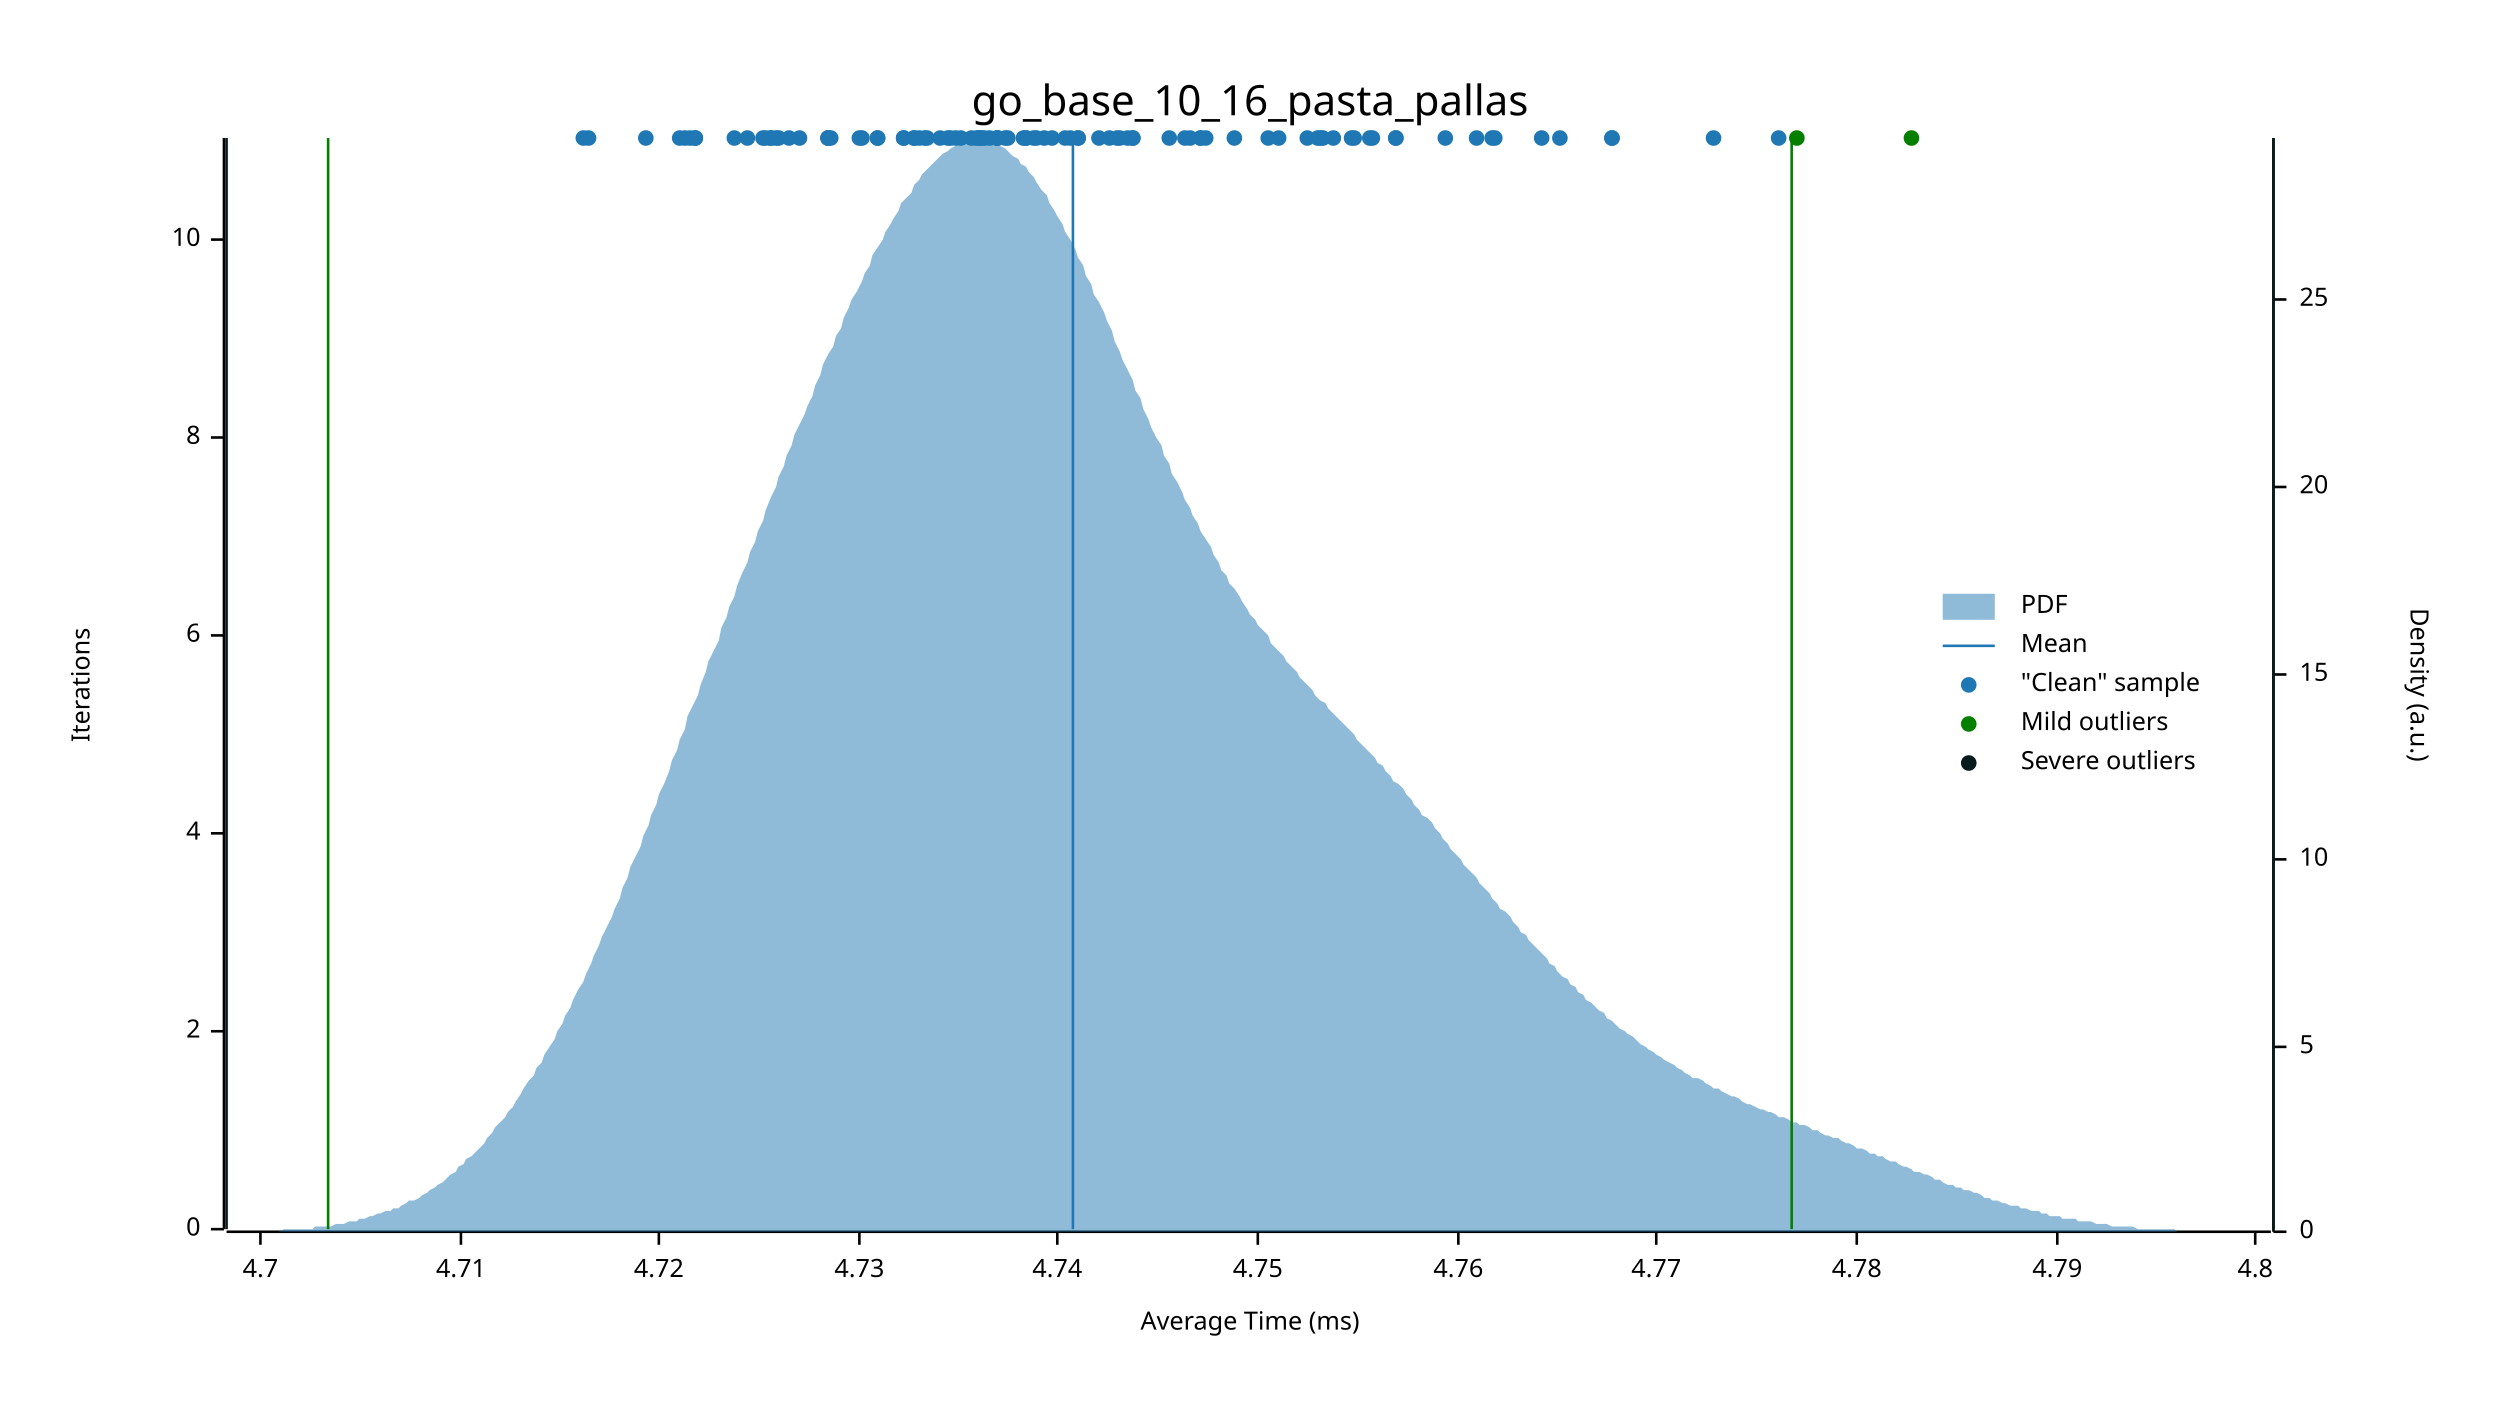
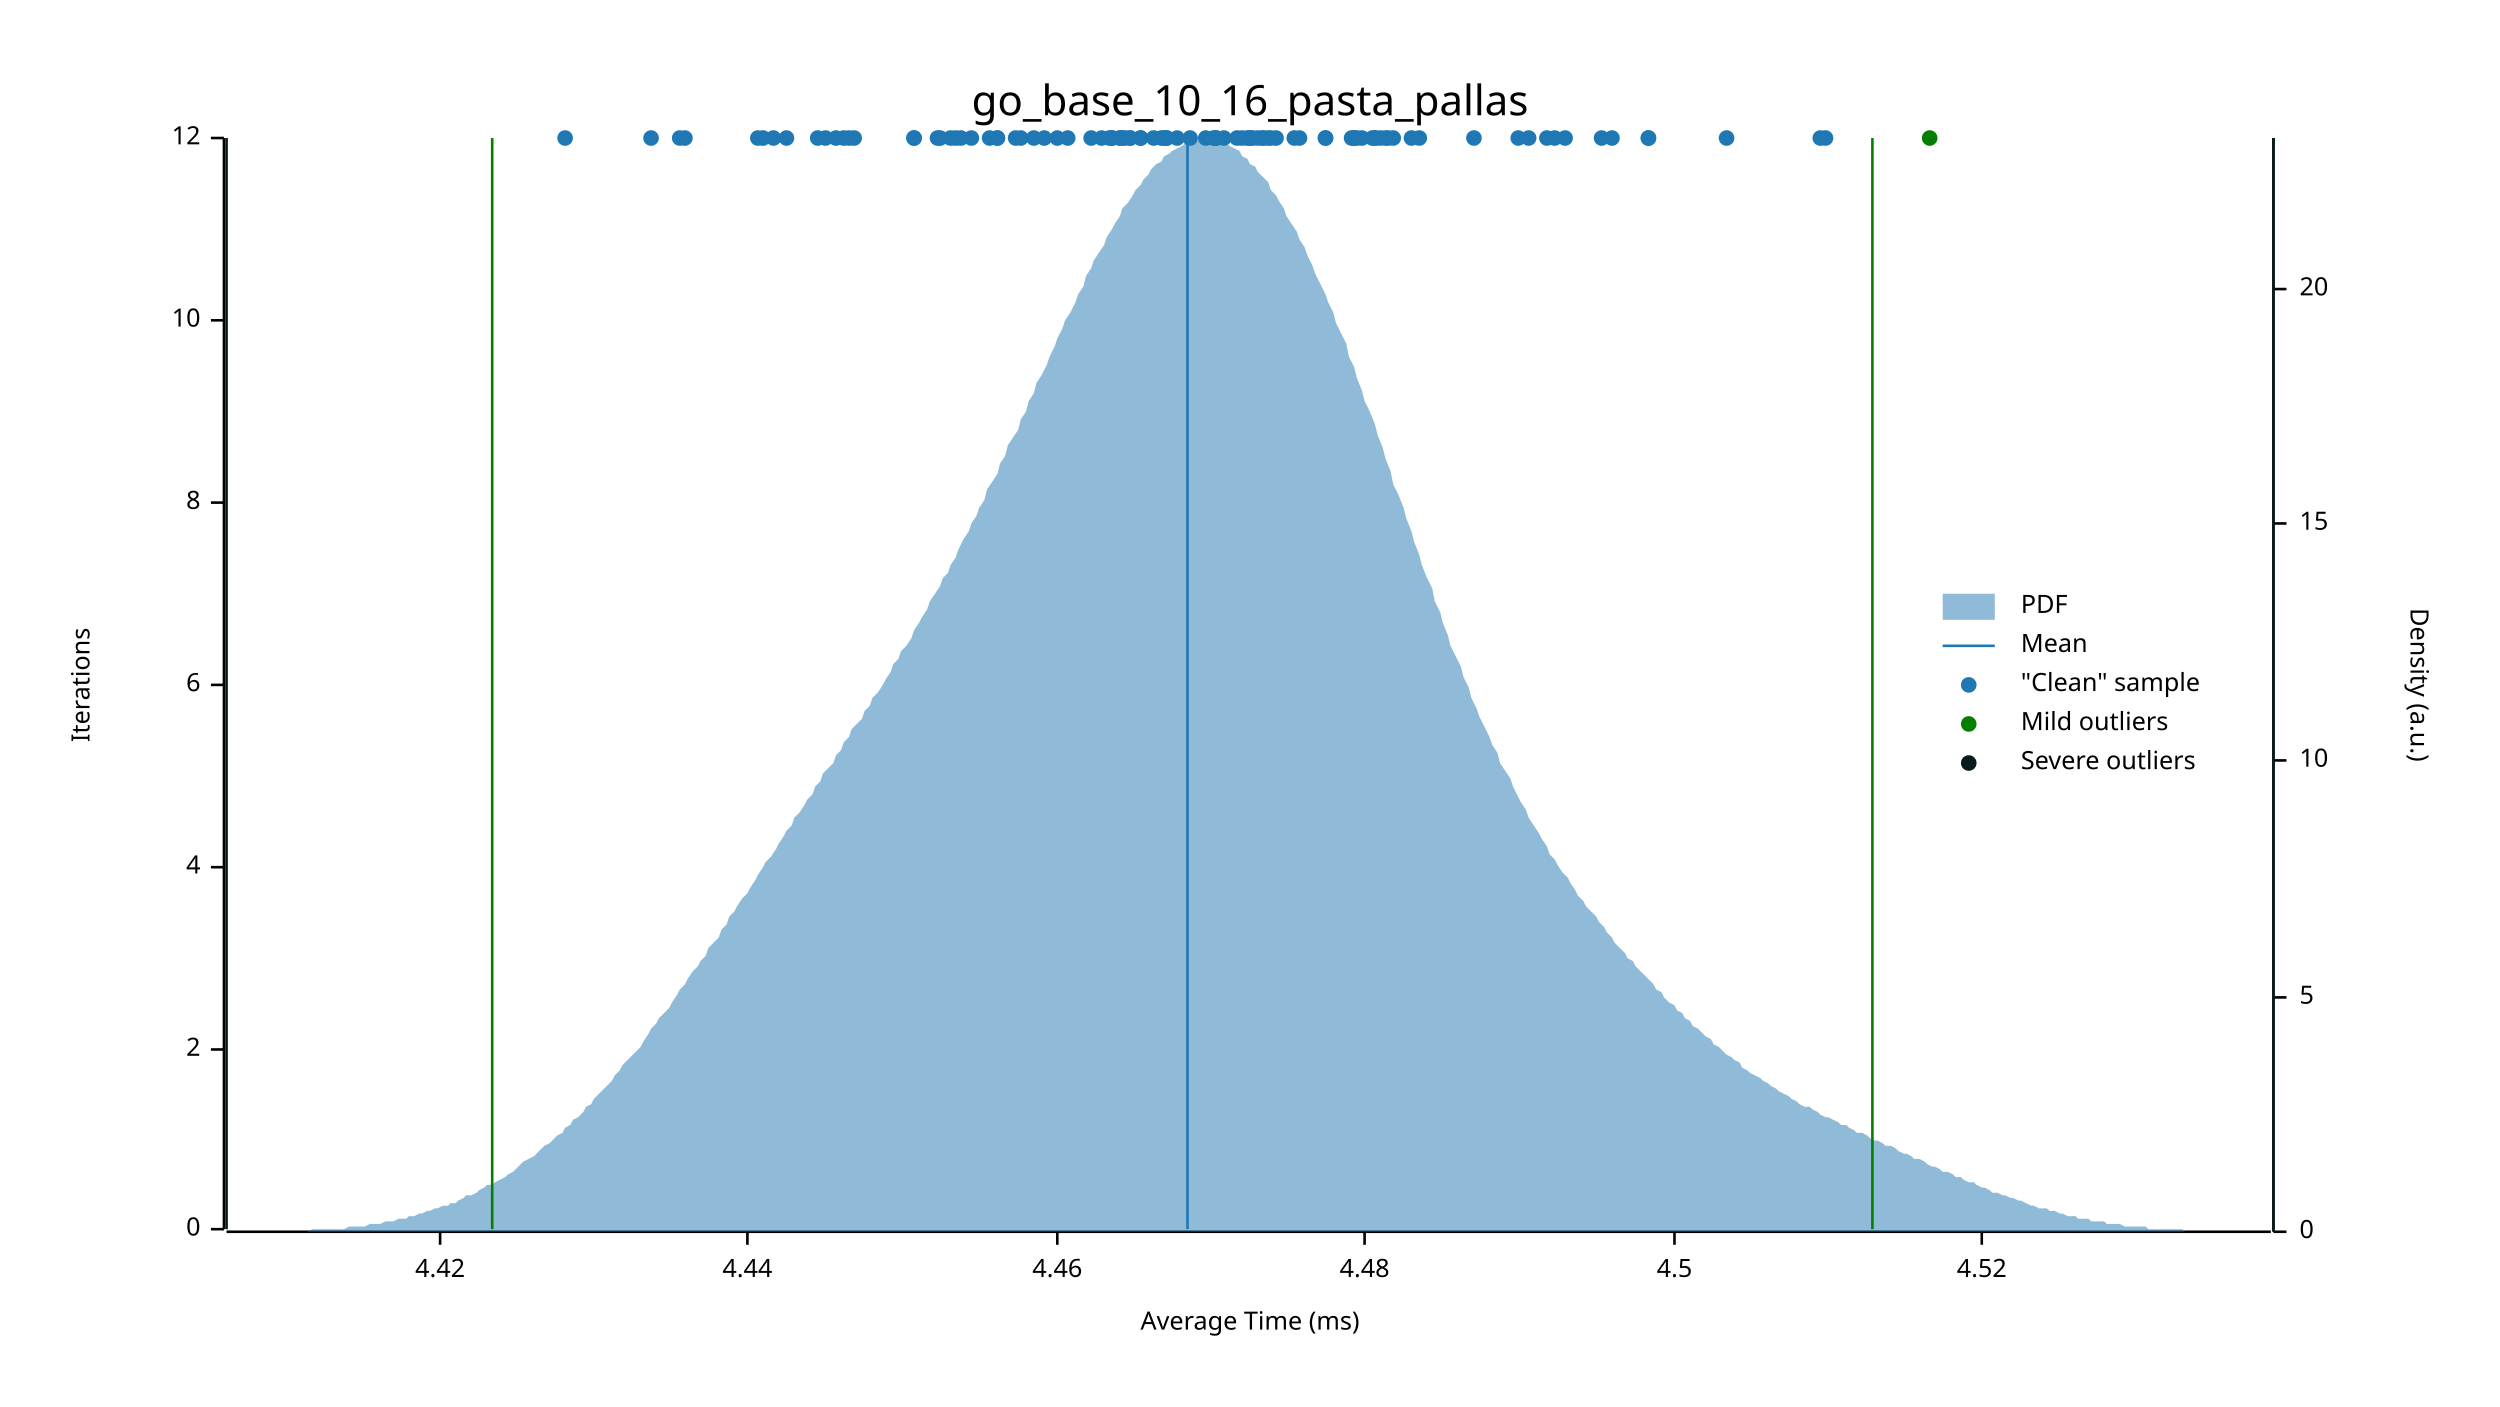
<svg xmlns="http://www.w3.org/2000/svg" width="960" height="540" viewBox="0 0 960 540">
  <text x="480" y="32" dy="0.76em" text-anchor="middle" font-family="sans-serif" font-size="16.129" opacity="1" fill="#000000">
go_base_10_16_pasta_pallas
</text>
  <text x="27" y="263" dy="0.76em" text-anchor="middle" font-family="sans-serif" font-size="9.677" opacity="1" fill="#000000" transform="rotate(270, 27, 263)">
Iterations
</text>
  <text x="480" y="513" dy="-0.5ex" text-anchor="middle" font-family="sans-serif" font-size="9.677" opacity="1" fill="#000000">
Average Time (ms)
</text>
  <polyline fill="none" opacity="1" stroke="#000000" stroke-width="1" points="86,53 86,472 " />
  <text x="77" y="472" dy="0.5ex" text-anchor="end" font-family="sans-serif" font-size="9.677" opacity="1" fill="#000000">
0
</text>
  <polyline fill="none" opacity="1" stroke="#000000" stroke-width="1" points="81,472 86,472 " />
-   <text x="77" y="396" dy="0.5ex" text-anchor="end" font-family="sans-serif" font-size="9.677" opacity="1" fill="#000000">
+   <text x="77" y="403" dy="0.5ex" text-anchor="end" font-family="sans-serif" font-size="9.677" opacity="1" fill="#000000">
2
</text>
-   <polyline fill="none" opacity="1" stroke="#000000" stroke-width="1" points="81,396 86,396 " />
-   <text x="77" y="320" dy="0.5ex" text-anchor="end" font-family="sans-serif" font-size="9.677" opacity="1" fill="#000000">
+   <polyline fill="none" opacity="1" stroke="#000000" stroke-width="1" points="81,403 86,403 " />
+   <text x="77" y="333" dy="0.5ex" text-anchor="end" font-family="sans-serif" font-size="9.677" opacity="1" fill="#000000">
4
</text>
-   <polyline fill="none" opacity="1" stroke="#000000" stroke-width="1" points="81,320 86,320 " />
-   <text x="77" y="244" dy="0.5ex" text-anchor="end" font-family="sans-serif" font-size="9.677" opacity="1" fill="#000000">
+   <polyline fill="none" opacity="1" stroke="#000000" stroke-width="1" points="81,333 86,333 " />
+   <text x="77" y="263" dy="0.5ex" text-anchor="end" font-family="sans-serif" font-size="9.677" opacity="1" fill="#000000">
6
</text>
-   <polyline fill="none" opacity="1" stroke="#000000" stroke-width="1" points="81,244 86,244 " />
-   <text x="77" y="168" dy="0.5ex" text-anchor="end" font-family="sans-serif" font-size="9.677" opacity="1" fill="#000000">
+   <polyline fill="none" opacity="1" stroke="#000000" stroke-width="1" points="81,263 86,263 " />
+   <text x="77" y="193" dy="0.5ex" text-anchor="end" font-family="sans-serif" font-size="9.677" opacity="1" fill="#000000">
8
</text>
-   <polyline fill="none" opacity="1" stroke="#000000" stroke-width="1" points="81,168 86,168 " />
-   <text x="77" y="92" dy="0.5ex" text-anchor="end" font-family="sans-serif" font-size="9.677" opacity="1" fill="#000000">
+   <polyline fill="none" opacity="1" stroke="#000000" stroke-width="1" points="81,193 86,193 " />
+   <text x="77" y="123" dy="0.5ex" text-anchor="end" font-family="sans-serif" font-size="9.677" opacity="1" fill="#000000">
10
</text>
-   <polyline fill="none" opacity="1" stroke="#000000" stroke-width="1" points="81,92 86,92 " />
+   <polyline fill="none" opacity="1" stroke="#000000" stroke-width="1" points="81,123 86,123 " />
+   <text x="77" y="53" dy="0.5ex" text-anchor="end" font-family="sans-serif" font-size="9.677" opacity="1" fill="#000000">
+ 12
+ </text>
+   <polyline fill="none" opacity="1" stroke="#000000" stroke-width="1" points="81,53 86,53 " />
  <polyline fill="none" opacity="1" stroke="#000000" stroke-width="1" points="87,473 872,473 " />
-   <text x="100" y="483" dy="0.76em" text-anchor="middle" font-family="sans-serif" font-size="9.677" opacity="1" fill="#000000">
- 4.7
- </text>
-   <polyline fill="none" opacity="1" stroke="#000000" stroke-width="1" points="100,473 100,478 " />
-   <text x="177" y="483" dy="0.76em" text-anchor="middle" font-family="sans-serif" font-size="9.677" opacity="1" fill="#000000">
- 4.71
- </text>
-   <polyline fill="none" opacity="1" stroke="#000000" stroke-width="1" points="177,473 177,478 " />
-   <text x="253" y="483" dy="0.76em" text-anchor="middle" font-family="sans-serif" font-size="9.677" opacity="1" fill="#000000">
- 4.72
- </text>
-   <polyline fill="none" opacity="1" stroke="#000000" stroke-width="1" points="253,473 253,478 " />
-   <text x="330" y="483" dy="0.76em" text-anchor="middle" font-family="sans-serif" font-size="9.677" opacity="1" fill="#000000">
- 4.73
- </text>
-   <polyline fill="none" opacity="1" stroke="#000000" stroke-width="1" points="330,473 330,478 " />
+   <text x="169" y="483" dy="0.76em" text-anchor="middle" font-family="sans-serif" font-size="9.677" opacity="1" fill="#000000">
+ 4.42
+ </text>
+   <polyline fill="none" opacity="1" stroke="#000000" stroke-width="1" points="169,473 169,478 " />
+   <text x="287" y="483" dy="0.76em" text-anchor="middle" font-family="sans-serif" font-size="9.677" opacity="1" fill="#000000">
+ 4.44
+ </text>
+   <polyline fill="none" opacity="1" stroke="#000000" stroke-width="1" points="287,473 287,478 " />
  <text x="406" y="483" dy="0.76em" text-anchor="middle" font-family="sans-serif" font-size="9.677" opacity="1" fill="#000000">
- 4.74
+ 4.46
</text>
  <polyline fill="none" opacity="1" stroke="#000000" stroke-width="1" points="406,473 406,478 " />
-   <text x="483" y="483" dy="0.76em" text-anchor="middle" font-family="sans-serif" font-size="9.677" opacity="1" fill="#000000">
- 4.75
- </text>
-   <polyline fill="none" opacity="1" stroke="#000000" stroke-width="1" points="483,473 483,478 " />
-   <text x="560" y="483" dy="0.76em" text-anchor="middle" font-family="sans-serif" font-size="9.677" opacity="1" fill="#000000">
- 4.76
- </text>
-   <polyline fill="none" opacity="1" stroke="#000000" stroke-width="1" points="560,473 560,478 " />
-   <text x="636" y="483" dy="0.76em" text-anchor="middle" font-family="sans-serif" font-size="9.677" opacity="1" fill="#000000">
- 4.77
- </text>
-   <polyline fill="none" opacity="1" stroke="#000000" stroke-width="1" points="636,473 636,478 " />
-   <text x="713" y="483" dy="0.76em" text-anchor="middle" font-family="sans-serif" font-size="9.677" opacity="1" fill="#000000">
- 4.78
- </text>
-   <polyline fill="none" opacity="1" stroke="#000000" stroke-width="1" points="713,473 713,478 " />
-   <text x="790" y="483" dy="0.76em" text-anchor="middle" font-family="sans-serif" font-size="9.677" opacity="1" fill="#000000">
- 4.79
- </text>
-   <polyline fill="none" opacity="1" stroke="#000000" stroke-width="1" points="790,473 790,478 " />
-   <text x="866" y="483" dy="0.76em" text-anchor="middle" font-family="sans-serif" font-size="9.677" opacity="1" fill="#000000">
- 4.8
- </text>
-   <polyline fill="none" opacity="1" stroke="#000000" stroke-width="1" points="866,473 866,478 " />
+   <text x="524" y="483" dy="0.76em" text-anchor="middle" font-family="sans-serif" font-size="9.677" opacity="1" fill="#000000">
+ 4.48
+ </text>
+   <polyline fill="none" opacity="1" stroke="#000000" stroke-width="1" points="524,473 524,478 " />
+   <text x="643" y="483" dy="0.76em" text-anchor="middle" font-family="sans-serif" font-size="9.677" opacity="1" fill="#000000">
+ 4.5
+ </text>
+   <polyline fill="none" opacity="1" stroke="#000000" stroke-width="1" points="643,473 643,478 " />
+   <text x="761" y="483" dy="0.76em" text-anchor="middle" font-family="sans-serif" font-size="9.677" opacity="1" fill="#000000">
+ 4.52
+ </text>
+   <polyline fill="none" opacity="1" stroke="#000000" stroke-width="1" points="761,473 761,478 " />
  <text x="933" y="263" dy="0.76em" text-anchor="middle" font-family="sans-serif" font-size="9.677" opacity="1" fill="#000000" transform="rotate(90, 933, 263)">
Density (a.u.)
</text>
  <polyline fill="none" opacity="1" stroke="#000000" stroke-width="1" points="873,53 873,473 " />
  <text x="883" y="473" dy="0.5ex" text-anchor="start" font-family="sans-serif" font-size="9.677" opacity="1" fill="#000000">
0
</text>
  <polyline fill="none" opacity="1" stroke="#000000" stroke-width="1" points="873,473 878,473 " />
-   <text x="883" y="402" dy="0.5ex" text-anchor="start" font-family="sans-serif" font-size="9.677" opacity="1" fill="#000000">
+   <text x="883" y="383" dy="0.5ex" text-anchor="start" font-family="sans-serif" font-size="9.677" opacity="1" fill="#000000">
5
</text>
-   <polyline fill="none" opacity="1" stroke="#000000" stroke-width="1" points="873,402 878,402 " />
-   <text x="883" y="330" dy="0.5ex" text-anchor="start" font-family="sans-serif" font-size="9.677" opacity="1" fill="#000000">
+   <polyline fill="none" opacity="1" stroke="#000000" stroke-width="1" points="873,383 878,383 " />
+   <text x="883" y="292" dy="0.5ex" text-anchor="start" font-family="sans-serif" font-size="9.677" opacity="1" fill="#000000">
10
</text>
-   <polyline fill="none" opacity="1" stroke="#000000" stroke-width="1" points="873,330 878,330 " />
-   <text x="883" y="259" dy="0.5ex" text-anchor="start" font-family="sans-serif" font-size="9.677" opacity="1" fill="#000000">
+   <polyline fill="none" opacity="1" stroke="#000000" stroke-width="1" points="873,292 878,292 " />
+   <text x="883" y="201" dy="0.5ex" text-anchor="start" font-family="sans-serif" font-size="9.677" opacity="1" fill="#000000">
15
</text>
-   <polyline fill="none" opacity="1" stroke="#000000" stroke-width="1" points="873,259 878,259 " />
-   <text x="883" y="187" dy="0.5ex" text-anchor="start" font-family="sans-serif" font-size="9.677" opacity="1" fill="#000000">
+   <polyline fill="none" opacity="1" stroke="#000000" stroke-width="1" points="873,201 878,201 " />
+   <text x="883" y="111" dy="0.5ex" text-anchor="start" font-family="sans-serif" font-size="9.677" opacity="1" fill="#000000">
20
</text>
-   <polyline fill="none" opacity="1" stroke="#000000" stroke-width="1" points="873,187 878,187 " />
-   <text x="883" y="115" dy="0.5ex" text-anchor="start" font-family="sans-serif" font-size="9.677" opacity="1" fill="#000000">
- 25
- </text>
-   <polyline fill="none" opacity="1" stroke="#000000" stroke-width="1" points="873,115 878,115 " />
-   <polygon opacity="0.5" fill="#1F78B4" points="87,473 88,473 90,473 91,473 93,473 94,473 96,473 98,473 99,473 101,473 102,473 104,473 105,473 107,473 109,472 110,472 112,472 113,472 115,472 116,472 118,472 120,472 121,471 123,471 124,471 126,471 127,471 129,470 131,470 132,470 134,469 135,469 137,469 138,468 140,468 142,467 143,467 145,466 146,466 148,465 150,465 151,464 153,464 154,463 156,462 157,461 159,461 161,460 162,459 164,458 165,457 167,456 168,455 170,454 172,452 173,451 175,450 176,448 178,447 179,445 181,444 183,442 184,441 186,439 187,437 189,435 190,433 192,431 194,429 195,427 197,425 198,423 200,420 201,418 203,415 205,413 206,410 208,408 209,405 211,402 213,399 214,396 216,393 217,390 219,387 220,384 222,380 224,377 225,374 227,370 228,367 230,363 231,360 233,356 235,352 236,349 238,345 239,341 241,337 242,333 244,329 246,325 247,321 249,317 250,313 252,309 253,305 255,301 257,296 258,292 260,288 261,284 263,280 264,275 266,271 268,267 269,263 271,258 272,254 274,250 276,246 277,241 279,237 280,233 282,229 283,225 285,220 287,216 288,212 290,208 291,204 293,200 294,196 296,191 298,187 299,183 301,179 302,175 304,171 305,167 307,163 309,159 310,156 312,152 313,148 315,144 316,140 318,136 320,133 321,129 323,126 324,122 326,118 327,115 329,112 331,108 332,105 334,102 335,98 337,95 339,92 340,89 342,86 343,84 345,81 346,78 348,76 350,74 351,71 353,69 354,67 356,65 357,64 359,62 361,60 362,59 364,58 365,57 367,56 368,55 370,54 372,54 373,54 375,53 376,54 378,54 379,54 381,55 383,55 384,56 386,57 387,58 389,60 391,61 392,63 394,64 395,66 397,68 398,70 400,73 402,75 403,78 405,81 406,83 408,86 409,89 411,92 413,96 414,99 416,102 417,106 419,109 420,113 422,116 424,120 425,123 427,127 428,131 430,135 431,138 433,142 435,146 436,150 438,153 439,157 441,161 442,164 444,168 446,171 447,175 449,178 450,182 452,185 454,189 455,192 457,195 458,198 460,201 461,204 463,207 465,210 466,213 468,216 469,219 471,221 472,224 474,226 476,229 477,231 479,234 480,236 482,238 483,240 485,242 487,244 488,247 490,249 491,250 493,252 494,254 496,256 498,258 499,260 501,262 502,263 504,265 505,267 507,269 509,270 510,272 512,274 513,275 515,277 517,279 518,280 520,282 521,284 523,286 524,287 526,289 528,291 529,293 531,294 532,296 534,298 535,300 537,301 539,303 540,305 542,307 543,309 545,311 546,313 548,314 550,316 551,318 553,320 554,322 556,324 557,326 559,328 561,330 562,332 564,334 565,335 567,337 568,339 570,341 572,343 573,345 575,347 576,349 578,350 580,352 581,354 583,356 584,358 586,359 587,361 589,363 591,365 592,366 594,368 595,370 597,371 598,373 600,375 602,376 603,378 605,379 606,381 608,382 609,384 611,385 613,387 614,388 616,389 617,391 619,392 620,393 622,395 624,396 625,397 627,398 628,399 630,401 632,402 633,403 635,404 636,405 638,406 639,407 641,408 643,409 644,410 646,411 647,412 649,413 650,414 652,414 654,415 655,416 657,417 658,418 660,418 661,419 663,420 665,421 666,421 668,422 669,423 671,424 672,424 674,425 676,426 677,426 679,427 680,427 682,428 683,429 685,429 687,430 688,431 690,431 691,432 693,432 695,433 696,434 698,434 699,435 701,436 702,436 704,437 706,437 707,438 709,439 710,439 712,440 713,441 715,441 717,442 718,443 720,443 721,444 723,444 724,445 726,446 728,446 729,447 731,448 732,448 734,449 735,450 737,450 739,451 740,451 742,452 743,453 745,453 746,454 748,455 750,455 751,456 753,456 754,457 756,457 758,458 759,458 761,459 762,460 764,460 765,461 767,461 769,462 770,462 772,463 773,463 775,463 776,464 778,464 780,465 781,465 783,465 784,466 786,466 787,467 789,467 791,467 792,468 794,468 795,468 797,468 798,469 800,469 802,469 803,469 805,470 806,470 808,470 809,470 811,471 813,471 814,471 816,471 817,471 819,471 821,472 822,472 824,472 825,472 827,472 828,472 830,472 832,472 833,472 835,472 836,473 838,473 839,473 841,473 843,473 844,473 846,473 847,473 849,473 850,473 852,473 854,473 855,473 857,473 858,473 860,473 861,473 863,473 865,473 866,473 868,473 869,473 871,473 873,473 873,473 87,473 " />
-   <polyline fill="none" opacity="1" stroke="#1F78B4" stroke-width="1" points="412,472 412,53 " />
-   <polyline fill="none" opacity="1" stroke="#057F00" stroke-width="1" points="126,472 126,53 " />
-   <polyline fill="none" opacity="1" stroke="#057F00" stroke-width="1" points="688,472 688,53 " />
+   <polyline fill="none" opacity="1" stroke="#000000" stroke-width="1" points="873,111 878,111 " />
+   <polygon opacity="0.5" fill="#1F78B4" points="87,473 88,473 90,473 91,473 93,473 94,473 96,473 98,473 99,473 101,473 102,473 104,473 105,473 107,473 109,473 110,473 112,473 113,473 115,473 116,473 118,473 120,472 121,472 123,472 124,472 126,472 127,472 129,472 131,472 132,472 134,471 135,471 137,471 138,471 140,471 142,470 143,470 145,470 146,470 148,469 150,469 151,469 153,468 154,468 156,468 157,467 159,467 161,466 162,466 164,465 165,465 167,464 168,464 170,463 172,463 173,462 175,462 176,461 178,460 179,459 181,459 183,458 184,457 186,456 187,455 189,455 190,454 192,453 194,452 195,451 197,450 198,449 200,447 201,446 203,445 205,444 206,443 208,441 209,440 211,439 213,437 214,436 216,435 217,433 219,432 220,430 222,429 224,427 225,425 227,424 228,422 230,420 231,419 233,417 235,415 236,413 238,411 239,409 241,407 242,406 244,404 246,402 247,400 249,397 250,395 252,393 253,391 255,389 257,387 258,385 260,382 261,380 263,378 264,376 266,373 268,371 269,369 271,367 272,364 274,362 276,360 277,357 279,355 280,352 282,350 283,348 285,345 287,343 288,341 290,338 291,336 293,333 294,331 296,329 298,326 299,324 301,321 302,319 304,317 305,314 307,312 309,309 310,307 312,305 313,302 315,300 316,297 318,295 320,293 321,290 323,288 324,285 326,283 327,280 329,278 331,276 332,273 334,271 335,268 337,266 339,263 340,261 342,258 343,255 345,253 346,250 348,248 350,245 351,242 353,239 354,237 356,234 357,231 359,228 361,225 362,222 364,220 365,217 367,214 368,211 370,207 372,204 373,201 375,198 376,195 378,192 379,188 381,185 383,182 384,178 386,175 387,171 389,168 391,165 392,161 394,158 395,154 397,151 398,147 400,144 402,140 403,137 405,133 406,130 408,126 409,123 411,120 413,116 414,113 416,110 417,106 419,103 420,100 422,97 424,94 425,91 427,88 428,86 430,83 431,80 433,78 435,75 436,73 438,71 439,69 441,67 442,65 444,63 446,62 447,60 449,59 450,58 452,57 454,56 455,55 457,55 458,54 460,54 461,54 463,53 465,54 466,54 468,54 469,55 471,55 472,56 474,57 476,58 477,60 479,61 480,63 482,64 483,66 485,68 487,70 488,73 490,75 491,77 493,80 494,83 496,86 498,89 499,92 501,95 502,98 504,102 505,105 507,109 509,113 510,116 512,120 513,124 515,128 517,132 518,137 520,141 521,145 523,150 524,154 526,158 528,163 529,167 531,172 532,176 534,181 535,186 537,190 539,195 540,199 542,204 543,208 545,213 546,217 548,222 550,226 551,231 553,235 554,239 556,244 557,248 559,252 561,256 562,260 564,264 565,268 567,272 568,275 570,279 572,283 573,286 575,289 576,293 578,296 580,299 581,302 583,306 584,308 586,311 587,314 589,317 591,320 592,322 594,325 595,328 597,330 598,332 600,335 602,337 603,339 605,342 606,344 608,346 609,348 611,350 613,352 614,354 616,356 617,358 619,360 620,362 622,364 624,366 625,368 627,369 628,371 630,373 632,375 633,376 635,378 636,380 638,381 639,383 641,385 643,386 644,388 646,389 647,391 649,392 650,394 652,395 654,397 655,398 657,399 658,401 660,402 661,403 663,405 665,406 666,407 668,408 669,410 671,411 672,412 674,413 676,414 677,415 679,416 680,417 682,418 683,419 685,420 687,421 688,422 690,423 691,424 693,425 695,425 696,426 698,427 699,428 701,429 702,429 704,430 706,431 707,432 709,432 710,433 712,434 713,435 715,435 717,436 718,437 720,438 721,438 723,439 724,440 726,440 728,441 729,442 731,443 732,443 734,444 735,445 737,445 739,446 740,447 742,448 743,448 745,449 746,450 748,450 750,451 751,452 753,452 754,453 756,454 758,454 759,455 761,456 762,456 764,457 765,458 767,458 769,459 770,459 772,460 773,460 775,461 776,461 778,462 780,463 781,463 783,464 784,464 786,464 787,465 789,465 791,466 792,466 794,467 795,467 797,467 798,468 800,468 802,468 803,469 805,469 806,469 808,469 809,470 811,470 813,470 814,470 816,471 817,471 819,471 821,471 822,471 824,471 825,472 827,472 828,472 830,472 832,472 833,472 835,472 836,472 838,472 839,473 841,473 843,473 844,473 846,473 847,473 849,473 850,473 852,473 854,473 855,473 857,473 858,473 860,473 861,473 863,473 865,473 866,473 868,473 869,473 871,473 873,473 873,473 87,473 " />
+   <polyline fill="none" opacity="1" stroke="#1F78B4" stroke-width="1" points="456,472 456,53 " />
+   <polyline fill="none" opacity="1" stroke="#057F00" stroke-width="1" points="189,472 189,53 " />
+   <polyline fill="none" opacity="1" stroke="#057F00" stroke-width="1" points="719,472 719,53 " />
  <polyline fill="none" opacity="1" stroke="#071A1C" stroke-width="1" points="87,472 87,53 " />
  <polyline fill="none" opacity="1" stroke="#071A1C" stroke-width="1" points="873,472 873,53 " />
-   <circle cx="226" cy="53" r="3" opacity="1" fill="#1F78B4" stroke="none" stroke-width="1" />
-   <circle cx="592" cy="53" r="3" opacity="1" fill="#1F78B4" stroke="none" stroke-width="1" />
-   <circle cx="355" cy="53" r="3" opacity="1" fill="#1F78B4" stroke="none" stroke-width="1" />
+   <circle cx="480" cy="53" r="3" opacity="1" fill="#1F78B4" stroke="none" stroke-width="1" />
+   <circle cx="438" cy="53" r="3" opacity="1" fill="#1F78B4" stroke="none" stroke-width="1" />
+   <circle cx="448" cy="53" r="3" opacity="1" fill="#1F78B4" stroke="none" stroke-width="1" />
+   <circle cx="351" cy="53" r="3" opacity="1" fill="#1F78B4" stroke="none" stroke-width="1" />
+   <circle cx="369" cy="53" r="3" opacity="1" fill="#1F78B4" stroke="none" stroke-width="1" />
+   <circle cx="597" cy="53" r="3" opacity="1" fill="#1F78B4" stroke="none" stroke-width="1" />
+   <circle cx="446" cy="53" r="3" opacity="1" fill="#1F78B4" stroke="none" stroke-width="1" />
+   <circle cx="499" cy="53" r="3" opacity="1" fill="#1F78B4" stroke="none" stroke-width="1" />
+   <circle cx="452" cy="53" r="3" opacity="1" fill="#1F78B4" stroke="none" stroke-width="1" />
+   <circle cx="521" cy="53" r="3" opacity="1" fill="#1F78B4" stroke="none" stroke-width="1" />
+   <circle cx="699" cy="53" r="3" opacity="1" fill="#1F78B4" stroke="none" stroke-width="1" />
+   <circle cx="475" cy="53" r="3" opacity="1" fill="#1F78B4" stroke="none" stroke-width="1" />
+   <circle cx="430" cy="53" r="3" opacity="1" fill="#1F78B4" stroke="none" stroke-width="1" />
+   <circle cx="619" cy="53" r="3" opacity="1" fill="#1F78B4" stroke="none" stroke-width="1" />
+   <circle cx="447" cy="53" r="3" opacity="1" fill="#1F78B4" stroke="none" stroke-width="1" />
+   <circle cx="480" cy="53" r="3" opacity="1" fill="#1F78B4" stroke="none" stroke-width="1" />
+   <circle cx="302" cy="53" r="3" opacity="1" fill="#1F78B4" stroke="none" stroke-width="1" />
+   <circle cx="485" cy="53" r="3" opacity="1" fill="#1F78B4" stroke="none" stroke-width="1" />
+   <circle cx="479" cy="53" r="3" opacity="1" fill="#1F78B4" stroke="none" stroke-width="1" />
+   <circle cx="427" cy="53" r="3" opacity="1" fill="#1F78B4" stroke="none" stroke-width="1" />
+   <circle cx="434" cy="53" r="3" opacity="1" fill="#1F78B4" stroke="none" stroke-width="1" />
+   <circle cx="523" cy="53" r="3" opacity="1" fill="#1F78B4" stroke="none" stroke-width="1" />
+   <circle cx="360" cy="53" r="3" opacity="1" fill="#1F78B4" stroke="none" stroke-width="1" />
+   <circle cx="545" cy="53" r="3" opacity="1" fill="#1F78B4" stroke="none" stroke-width="1" />
+   <circle cx="533" cy="53" r="3" opacity="1" fill="#1F78B4" stroke="none" stroke-width="1" />
+   <circle cx="263" cy="53" r="3" opacity="1" fill="#1F78B4" stroke="none" stroke-width="1" />
  <circle cx="401" cy="53" r="3" opacity="1" fill="#1F78B4" stroke="none" stroke-width="1" />
-   <circle cx="435" cy="53" r="3" opacity="1" fill="#1F78B4" stroke="none" stroke-width="1" />
-   <circle cx="567" cy="53" r="3" opacity="1" fill="#1F78B4" stroke="none" stroke-width="1" />
-   <circle cx="422" cy="53" r="3" opacity="1" fill="#1F78B4" stroke="none" stroke-width="1" />
-   <circle cx="387" cy="53" r="3" opacity="1" fill="#1F78B4" stroke="none" stroke-width="1" />
-   <circle cx="404" cy="53" r="3" opacity="1" fill="#1F78B4" stroke="none" stroke-width="1" />
-   <circle cx="461" cy="53" r="3" opacity="1" fill="#1F78B4" stroke="none" stroke-width="1" />
-   <circle cx="574" cy="53" r="3" opacity="1" fill="#1F78B4" stroke="none" stroke-width="1" />
+   <circle cx="426" cy="53" r="3" opacity="1" fill="#1F78B4" stroke="none" stroke-width="1" />
+   <circle cx="365" cy="53" r="3" opacity="1" fill="#1F78B4" stroke="none" stroke-width="1" />
  <circle cx="519" cy="53" r="3" opacity="1" fill="#1F78B4" stroke="none" stroke-width="1" />
-   <circle cx="455" cy="53" r="3" opacity="1" fill="#1F78B4" stroke="none" stroke-width="1" />
-   <circle cx="376" cy="53" r="3" opacity="1" fill="#1F78B4" stroke="none" stroke-width="1" />
+   <circle cx="477" cy="53" r="3" opacity="1" fill="#1F78B4" stroke="none" stroke-width="1" />
+   <circle cx="481" cy="53" r="3" opacity="1" fill="#1F78B4" stroke="none" stroke-width="1" />
+   <circle cx="615" cy="53" r="3" opacity="1" fill="#1F78B4" stroke="none" stroke-width="1" />
+   <circle cx="380" cy="53" r="3" opacity="1" fill="#1F78B4" stroke="none" stroke-width="1" />
+   <circle cx="317" cy="53" r="3" opacity="1" fill="#1F78B4" stroke="none" stroke-width="1" />
+   <circle cx="383" cy="53" r="3" opacity="1" fill="#1F78B4" stroke="none" stroke-width="1" />
+   <circle cx="463" cy="53" r="3" opacity="1" fill="#1F78B4" stroke="none" stroke-width="1" />
+   <circle cx="488" cy="53" r="3" opacity="1" fill="#1F78B4" stroke="none" stroke-width="1" />
+   <circle cx="497" cy="53" r="3" opacity="1" fill="#1F78B4" stroke="none" stroke-width="1" />
+   <circle cx="434" cy="53" r="3" opacity="1" fill="#1F78B4" stroke="none" stroke-width="1" />
+   <circle cx="490" cy="53" r="3" opacity="1" fill="#1F78B4" stroke="none" stroke-width="1" />
+   <circle cx="383" cy="53" r="3" opacity="1" fill="#1F78B4" stroke="none" stroke-width="1" />
+   <circle cx="438" cy="53" r="3" opacity="1" fill="#1F78B4" stroke="none" stroke-width="1" />
+   <circle cx="483" cy="53" r="3" opacity="1" fill="#1F78B4" stroke="none" stroke-width="1" />
+   <circle cx="470" cy="53" r="3" opacity="1" fill="#1F78B4" stroke="none" stroke-width="1" />
+   <circle cx="291" cy="53" r="3" opacity="1" fill="#1F78B4" stroke="none" stroke-width="1" />
+   <circle cx="466" cy="53" r="3" opacity="1" fill="#1F78B4" stroke="none" stroke-width="1" />
+   <circle cx="361" cy="53" r="3" opacity="1" fill="#1F78B4" stroke="none" stroke-width="1" />
  <circle cx="487" cy="53" r="3" opacity="1" fill="#1F78B4" stroke="none" stroke-width="1" />
-   <circle cx="536" cy="53" r="3" opacity="1" fill="#1F78B4" stroke="none" stroke-width="1" />
-   <circle cx="347" cy="53" r="3" opacity="1" fill="#1F78B4" stroke="none" stroke-width="1" />
+   <circle cx="397" cy="53" r="3" opacity="1" fill="#1F78B4" stroke="none" stroke-width="1" />
+   <circle cx="419" cy="53" r="3" opacity="1" fill="#1F78B4" stroke="none" stroke-width="1" />
+   <circle cx="542" cy="53" r="3" opacity="1" fill="#1F78B4" stroke="none" stroke-width="1" />
+   <circle cx="594" cy="53" r="3" opacity="1" fill="#1F78B4" stroke="none" stroke-width="1" />
+   <circle cx="324" cy="53" r="3" opacity="1" fill="#1F78B4" stroke="none" stroke-width="1" />
+   <circle cx="633" cy="53" r="3" opacity="1" fill="#1F78B4" stroke="none" stroke-width="1" />
+   <circle cx="443" cy="53" r="3" opacity="1" fill="#1F78B4" stroke="none" stroke-width="1" />
+   <circle cx="583" cy="53" r="3" opacity="1" fill="#1F78B4" stroke="none" stroke-width="1" />
+   <circle cx="485" cy="53" r="3" opacity="1" fill="#1F78B4" stroke="none" stroke-width="1" />
+   <circle cx="520" cy="53" r="3" opacity="1" fill="#1F78B4" stroke="none" stroke-width="1" />
+   <circle cx="528" cy="53" r="3" opacity="1" fill="#1F78B4" stroke="none" stroke-width="1" />
+   <circle cx="520" cy="53" r="3" opacity="1" fill="#1F78B4" stroke="none" stroke-width="1" />
+   <circle cx="701" cy="53" r="3" opacity="1" fill="#1F78B4" stroke="none" stroke-width="1" />
+   <circle cx="297" cy="53" r="3" opacity="1" fill="#1F78B4" stroke="none" stroke-width="1" />
+   <circle cx="390" cy="53" r="3" opacity="1" fill="#1F78B4" stroke="none" stroke-width="1" />
+   <circle cx="373" cy="53" r="3" opacity="1" fill="#1F78B4" stroke="none" stroke-width="1" />
+   <circle cx="528" cy="53" r="3" opacity="1" fill="#1F78B4" stroke="none" stroke-width="1" />
+   <circle cx="293" cy="53" r="3" opacity="1" fill="#1F78B4" stroke="none" stroke-width="1" />
+   <circle cx="527" cy="53" r="3" opacity="1" fill="#1F78B4" stroke="none" stroke-width="1" />
+   <circle cx="535" cy="53" r="3" opacity="1" fill="#1F78B4" stroke="none" stroke-width="1" />
+   <circle cx="633" cy="53" r="3" opacity="1" fill="#1F78B4" stroke="none" stroke-width="1" />
+   <circle cx="367" cy="53" r="3" opacity="1" fill="#1F78B4" stroke="none" stroke-width="1" />
+   <circle cx="406" cy="53" r="3" opacity="1" fill="#1F78B4" stroke="none" stroke-width="1" />
+   <circle cx="351" cy="53" r="3" opacity="1" fill="#1F78B4" stroke="none" stroke-width="1" />
+   <circle cx="467" cy="53" r="3" opacity="1" fill="#1F78B4" stroke="none" stroke-width="1" />
+   <circle cx="326" cy="53" r="3" opacity="1" fill="#1F78B4" stroke="none" stroke-width="1" />
+   <circle cx="217" cy="53" r="3" opacity="1" fill="#1F78B4" stroke="none" stroke-width="1" />
+   <circle cx="328" cy="53" r="3" opacity="1" fill="#1F78B4" stroke="none" stroke-width="1" />
+   <circle cx="509" cy="53" r="3" opacity="1" fill="#1F78B4" stroke="none" stroke-width="1" />
+   <circle cx="250" cy="53" r="3" opacity="1" fill="#1F78B4" stroke="none" stroke-width="1" />
+   <circle cx="427" cy="53" r="3" opacity="1" fill="#1F78B4" stroke="none" stroke-width="1" />
+   <circle cx="392" cy="53" r="3" opacity="1" fill="#1F78B4" stroke="none" stroke-width="1" />
+   <circle cx="530" cy="53" r="3" opacity="1" fill="#1F78B4" stroke="none" stroke-width="1" />
+   <circle cx="321" cy="53" r="3" opacity="1" fill="#1F78B4" stroke="none" stroke-width="1" />
+   <circle cx="532" cy="53" r="3" opacity="1" fill="#1F78B4" stroke="none" stroke-width="1" />
+   <circle cx="314" cy="53" r="3" opacity="1" fill="#1F78B4" stroke="none" stroke-width="1" />
+   <circle cx="566" cy="53" r="3" opacity="1" fill="#1F78B4" stroke="none" stroke-width="1" />
+   <circle cx="430" cy="53" r="3" opacity="1" fill="#1F78B4" stroke="none" stroke-width="1" />
+   <circle cx="432" cy="53" r="3" opacity="1" fill="#1F78B4" stroke="none" stroke-width="1" />
+   <circle cx="601" cy="53" r="3" opacity="1" fill="#1F78B4" stroke="none" stroke-width="1" />
  <circle cx="261" cy="53" r="3" opacity="1" fill="#1F78B4" stroke="none" stroke-width="1" />
-   <circle cx="507" cy="53" r="3" opacity="1" fill="#1F78B4" stroke="none" stroke-width="1" />
-   <circle cx="361" cy="53" r="3" opacity="1" fill="#1F78B4" stroke="none" stroke-width="1" />
-   <circle cx="433" cy="53" r="3" opacity="1" fill="#1F78B4" stroke="none" stroke-width="1" />
-   <circle cx="318" cy="53" r="3" opacity="1" fill="#1F78B4" stroke="none" stroke-width="1" />
-   <circle cx="263" cy="53" r="3" opacity="1" fill="#1F78B4" stroke="none" stroke-width="1" />
-   <circle cx="599" cy="53" r="3" opacity="1" fill="#1F78B4" stroke="none" stroke-width="1" />
-   <circle cx="364" cy="53" r="3" opacity="1" fill="#1F78B4" stroke="none" stroke-width="1" />
-   <circle cx="555" cy="53" r="3" opacity="1" fill="#1F78B4" stroke="none" stroke-width="1" />
-   <circle cx="298" cy="53" r="3" opacity="1" fill="#1F78B4" stroke="none" stroke-width="1" />
-   <circle cx="287" cy="53" r="3" opacity="1" fill="#1F78B4" stroke="none" stroke-width="1" />
-   <circle cx="430" cy="53" r="3" opacity="1" fill="#1F78B4" stroke="none" stroke-width="1" />
-   <circle cx="463" cy="53" r="3" opacity="1" fill="#1F78B4" stroke="none" stroke-width="1" />
-   <circle cx="337" cy="53" r="3" opacity="1" fill="#1F78B4" stroke="none" stroke-width="1" />
-   <circle cx="386" cy="53" r="3" opacity="1" fill="#1F78B4" stroke="none" stroke-width="1" />
-   <circle cx="435" cy="53" r="3" opacity="1" fill="#1F78B4" stroke="none" stroke-width="1" />
-   <circle cx="351" cy="53" r="3" opacity="1" fill="#1F78B4" stroke="none" stroke-width="1" />
-   <circle cx="508" cy="53" r="3" opacity="1" fill="#1F78B4" stroke="none" stroke-width="1" />
-   <circle cx="296" cy="53" r="3" opacity="1" fill="#1F78B4" stroke="none" stroke-width="1" />
-   <circle cx="506" cy="53" r="3" opacity="1" fill="#1F78B4" stroke="none" stroke-width="1" />
-   <circle cx="411" cy="53" r="3" opacity="1" fill="#1F78B4" stroke="none" stroke-width="1" />
-   <circle cx="265" cy="53" r="3" opacity="1" fill="#1F78B4" stroke="none" stroke-width="1" />
-   <circle cx="393" cy="53" r="3" opacity="1" fill="#1F78B4" stroke="none" stroke-width="1" />
-   <circle cx="414" cy="53" r="3" opacity="1" fill="#1F78B4" stroke="none" stroke-width="1" />
-   <circle cx="347" cy="53" r="3" opacity="1" fill="#1F78B4" stroke="none" stroke-width="1" />
-   <circle cx="377" cy="53" r="3" opacity="1" fill="#1F78B4" stroke="none" stroke-width="1" />
-   <circle cx="461" cy="53" r="3" opacity="1" fill="#1F78B4" stroke="none" stroke-width="1" />
-   <circle cx="397" cy="53" r="3" opacity="1" fill="#1F78B4" stroke="none" stroke-width="1" />
-   <circle cx="394" cy="53" r="3" opacity="1" fill="#1F78B4" stroke="none" stroke-width="1" />
-   <circle cx="414" cy="53" r="3" opacity="1" fill="#1F78B4" stroke="none" stroke-width="1" />
-   <circle cx="224" cy="53" r="3" opacity="1" fill="#1F78B4" stroke="none" stroke-width="1" />
-   <circle cx="573" cy="53" r="3" opacity="1" fill="#1F78B4" stroke="none" stroke-width="1" />
-   <circle cx="383" cy="53" r="3" opacity="1" fill="#1F78B4" stroke="none" stroke-width="1" />
-   <circle cx="429" cy="53" r="3" opacity="1" fill="#1F78B4" stroke="none" stroke-width="1" />
-   <circle cx="619" cy="53" r="3" opacity="1" fill="#1F78B4" stroke="none" stroke-width="1" />
-   <circle cx="367" cy="53" r="3" opacity="1" fill="#1F78B4" stroke="none" stroke-width="1" />
-   <circle cx="658" cy="53" r="3" opacity="1" fill="#1F78B4" stroke="none" stroke-width="1" />
-   <circle cx="248" cy="53" r="3" opacity="1" fill="#1F78B4" stroke="none" stroke-width="1" />
-   <circle cx="520" cy="53" r="3" opacity="1" fill="#1F78B4" stroke="none" stroke-width="1" />
-   <circle cx="383" cy="53" r="3" opacity="1" fill="#1F78B4" stroke="none" stroke-width="1" />
-   <circle cx="380" cy="53" r="3" opacity="1" fill="#1F78B4" stroke="none" stroke-width="1" />
-   <circle cx="491" cy="53" r="3" opacity="1" fill="#1F78B4" stroke="none" stroke-width="1" />
-   <circle cx="375" cy="53" r="3" opacity="1" fill="#1F78B4" stroke="none" stroke-width="1" />
-   <circle cx="307" cy="53" r="3" opacity="1" fill="#1F78B4" stroke="none" stroke-width="1" />
-   <circle cx="294" cy="53" r="3" opacity="1" fill="#1F78B4" stroke="none" stroke-width="1" />
-   <circle cx="267" cy="53" r="3" opacity="1" fill="#1F78B4" stroke="none" stroke-width="1" />
-   <circle cx="398" cy="53" r="3" opacity="1" fill="#1F78B4" stroke="none" stroke-width="1" />
-   <circle cx="394" cy="53" r="3" opacity="1" fill="#1F78B4" stroke="none" stroke-width="1" />
-   <circle cx="337" cy="53" r="3" opacity="1" fill="#1F78B4" stroke="none" stroke-width="1" />
-   <circle cx="267" cy="53" r="3" opacity="1" fill="#1F78B4" stroke="none" stroke-width="1" />
-   <circle cx="293" cy="53" r="3" opacity="1" fill="#1F78B4" stroke="none" stroke-width="1" />
-   <circle cx="318" cy="53" r="3" opacity="1" fill="#1F78B4" stroke="none" stroke-width="1" />
-   <circle cx="330" cy="53" r="3" opacity="1" fill="#1F78B4" stroke="none" stroke-width="1" />
-   <circle cx="426" cy="53" r="3" opacity="1" fill="#1F78B4" stroke="none" stroke-width="1" />
-   <circle cx="526" cy="53" r="3" opacity="1" fill="#1F78B4" stroke="none" stroke-width="1" />
-   <circle cx="502" cy="53" r="3" opacity="1" fill="#1F78B4" stroke="none" stroke-width="1" />
-   <circle cx="296" cy="53" r="3" opacity="1" fill="#1F78B4" stroke="none" stroke-width="1" />
-   <circle cx="383" cy="53" r="3" opacity="1" fill="#1F78B4" stroke="none" stroke-width="1" />
-   <circle cx="318" cy="53" r="3" opacity="1" fill="#1F78B4" stroke="none" stroke-width="1" />
-   <circle cx="319" cy="53" r="3" opacity="1" fill="#1F78B4" stroke="none" stroke-width="1" />
-   <circle cx="299" cy="53" r="3" opacity="1" fill="#1F78B4" stroke="none" stroke-width="1" />
-   <circle cx="369" cy="53" r="3" opacity="1" fill="#1F78B4" stroke="none" stroke-width="1" />
-   <circle cx="378" cy="53" r="3" opacity="1" fill="#1F78B4" stroke="none" stroke-width="1" />
-   <circle cx="376" cy="53" r="3" opacity="1" fill="#1F78B4" stroke="none" stroke-width="1" />
-   <circle cx="365" cy="53" r="3" opacity="1" fill="#1F78B4" stroke="none" stroke-width="1" />
-   <circle cx="303" cy="53" r="3" opacity="1" fill="#1F78B4" stroke="none" stroke-width="1" />
-   <circle cx="619" cy="53" r="3" opacity="1" fill="#1F78B4" stroke="none" stroke-width="1" />
-   <circle cx="512" cy="53" r="3" opacity="1" fill="#1F78B4" stroke="none" stroke-width="1" />
-   <circle cx="536" cy="53" r="3" opacity="1" fill="#1F78B4" stroke="none" stroke-width="1" />
-   <circle cx="353" cy="53" r="3" opacity="1" fill="#1F78B4" stroke="none" stroke-width="1" />
-   <circle cx="356" cy="53" r="3" opacity="1" fill="#1F78B4" stroke="none" stroke-width="1" />
-   <circle cx="409" cy="53" r="3" opacity="1" fill="#1F78B4" stroke="none" stroke-width="1" />
-   <circle cx="373" cy="53" r="3" opacity="1" fill="#1F78B4" stroke="none" stroke-width="1" />
-   <circle cx="527" cy="53" r="3" opacity="1" fill="#1F78B4" stroke="none" stroke-width="1" />
-   <circle cx="474" cy="53" r="3" opacity="1" fill="#1F78B4" stroke="none" stroke-width="1" />
-   <circle cx="351" cy="53" r="3" opacity="1" fill="#1F78B4" stroke="none" stroke-width="1" />
-   <circle cx="331" cy="53" r="3" opacity="1" fill="#1F78B4" stroke="none" stroke-width="1" />
-   <circle cx="683" cy="53" r="3" opacity="1" fill="#1F78B4" stroke="none" stroke-width="1" />
+   <circle cx="467" cy="53" r="3" opacity="1" fill="#1F78B4" stroke="none" stroke-width="1" />
+   <circle cx="448" cy="53" r="3" opacity="1" fill="#1F78B4" stroke="none" stroke-width="1" />
+   <circle cx="410" cy="53" r="3" opacity="1" fill="#1F78B4" stroke="none" stroke-width="1" />
  <circle cx="457" cy="53" r="3" opacity="1" fill="#1F78B4" stroke="none" stroke-width="1" />
-   <circle cx="282" cy="53" r="3" opacity="1" fill="#1F78B4" stroke="none" stroke-width="1" />
-   <circle cx="449" cy="53" r="3" opacity="1" fill="#1F78B4" stroke="none" stroke-width="1" />
-   <circle cx="690" cy="53" r="3" opacity="1" fill="#057F00" stroke="none" stroke-width="1" />
-   <circle cx="734" cy="53" r="3" opacity="1" fill="#057F00" stroke="none" stroke-width="1" />
+   <circle cx="431" cy="53" r="3" opacity="1" fill="#1F78B4" stroke="none" stroke-width="1" />
+   <circle cx="663" cy="53" r="3" opacity="1" fill="#1F78B4" stroke="none" stroke-width="1" />
+   <circle cx="587" cy="53" r="3" opacity="1" fill="#1F78B4" stroke="none" stroke-width="1" />
+   <circle cx="423" cy="53" r="3" opacity="1" fill="#1F78B4" stroke="none" stroke-width="1" />
+   <circle cx="509" cy="53" r="3" opacity="1" fill="#1F78B4" stroke="none" stroke-width="1" />
+   <circle cx="741" cy="53" r="3" opacity="1" fill="#057F00" stroke="none" stroke-width="1" />
  <text x="776" y="228" dy="0.76em" text-anchor="start" font-family="sans-serif" font-size="9.677" opacity="1" fill="#000000">
PDF
</text>
  <text x="776" y="243" dy="0.76em" text-anchor="start" font-family="sans-serif" font-size="9.677" opacity="1" fill="#000000">
Mean
</text>
  <text x="776" y="258" dy="0.76em" text-anchor="start" font-family="sans-serif" font-size="9.677" opacity="1" fill="#000000">
"Clean" sample
</text>
  <text x="776" y="273" dy="0.76em" text-anchor="start" font-family="sans-serif" font-size="9.677" opacity="1" fill="#000000">
Mild outliers
</text>
  <text x="776" y="288" dy="0.76em" text-anchor="start" font-family="sans-serif" font-size="9.677" opacity="1" fill="#000000">
Severe outliers
</text>
  <rect x="746" y="228" width="20" height="10" opacity="0.5" fill="#1F78B4" stroke="none" />
  <polyline fill="none" opacity="1" stroke="#1F78B4" stroke-width="1" points="746,248 766,248 " />
  <circle cx="756" cy="263" r="3" opacity="1" fill="#1F78B4" stroke="none" stroke-width="1" />
  <circle cx="756" cy="278" r="3" opacity="1" fill="#057F00" stroke="none" stroke-width="1" />
  <circle cx="756" cy="293" r="3" opacity="1" fill="#071A1C" stroke="none" stroke-width="1" />
</svg>
